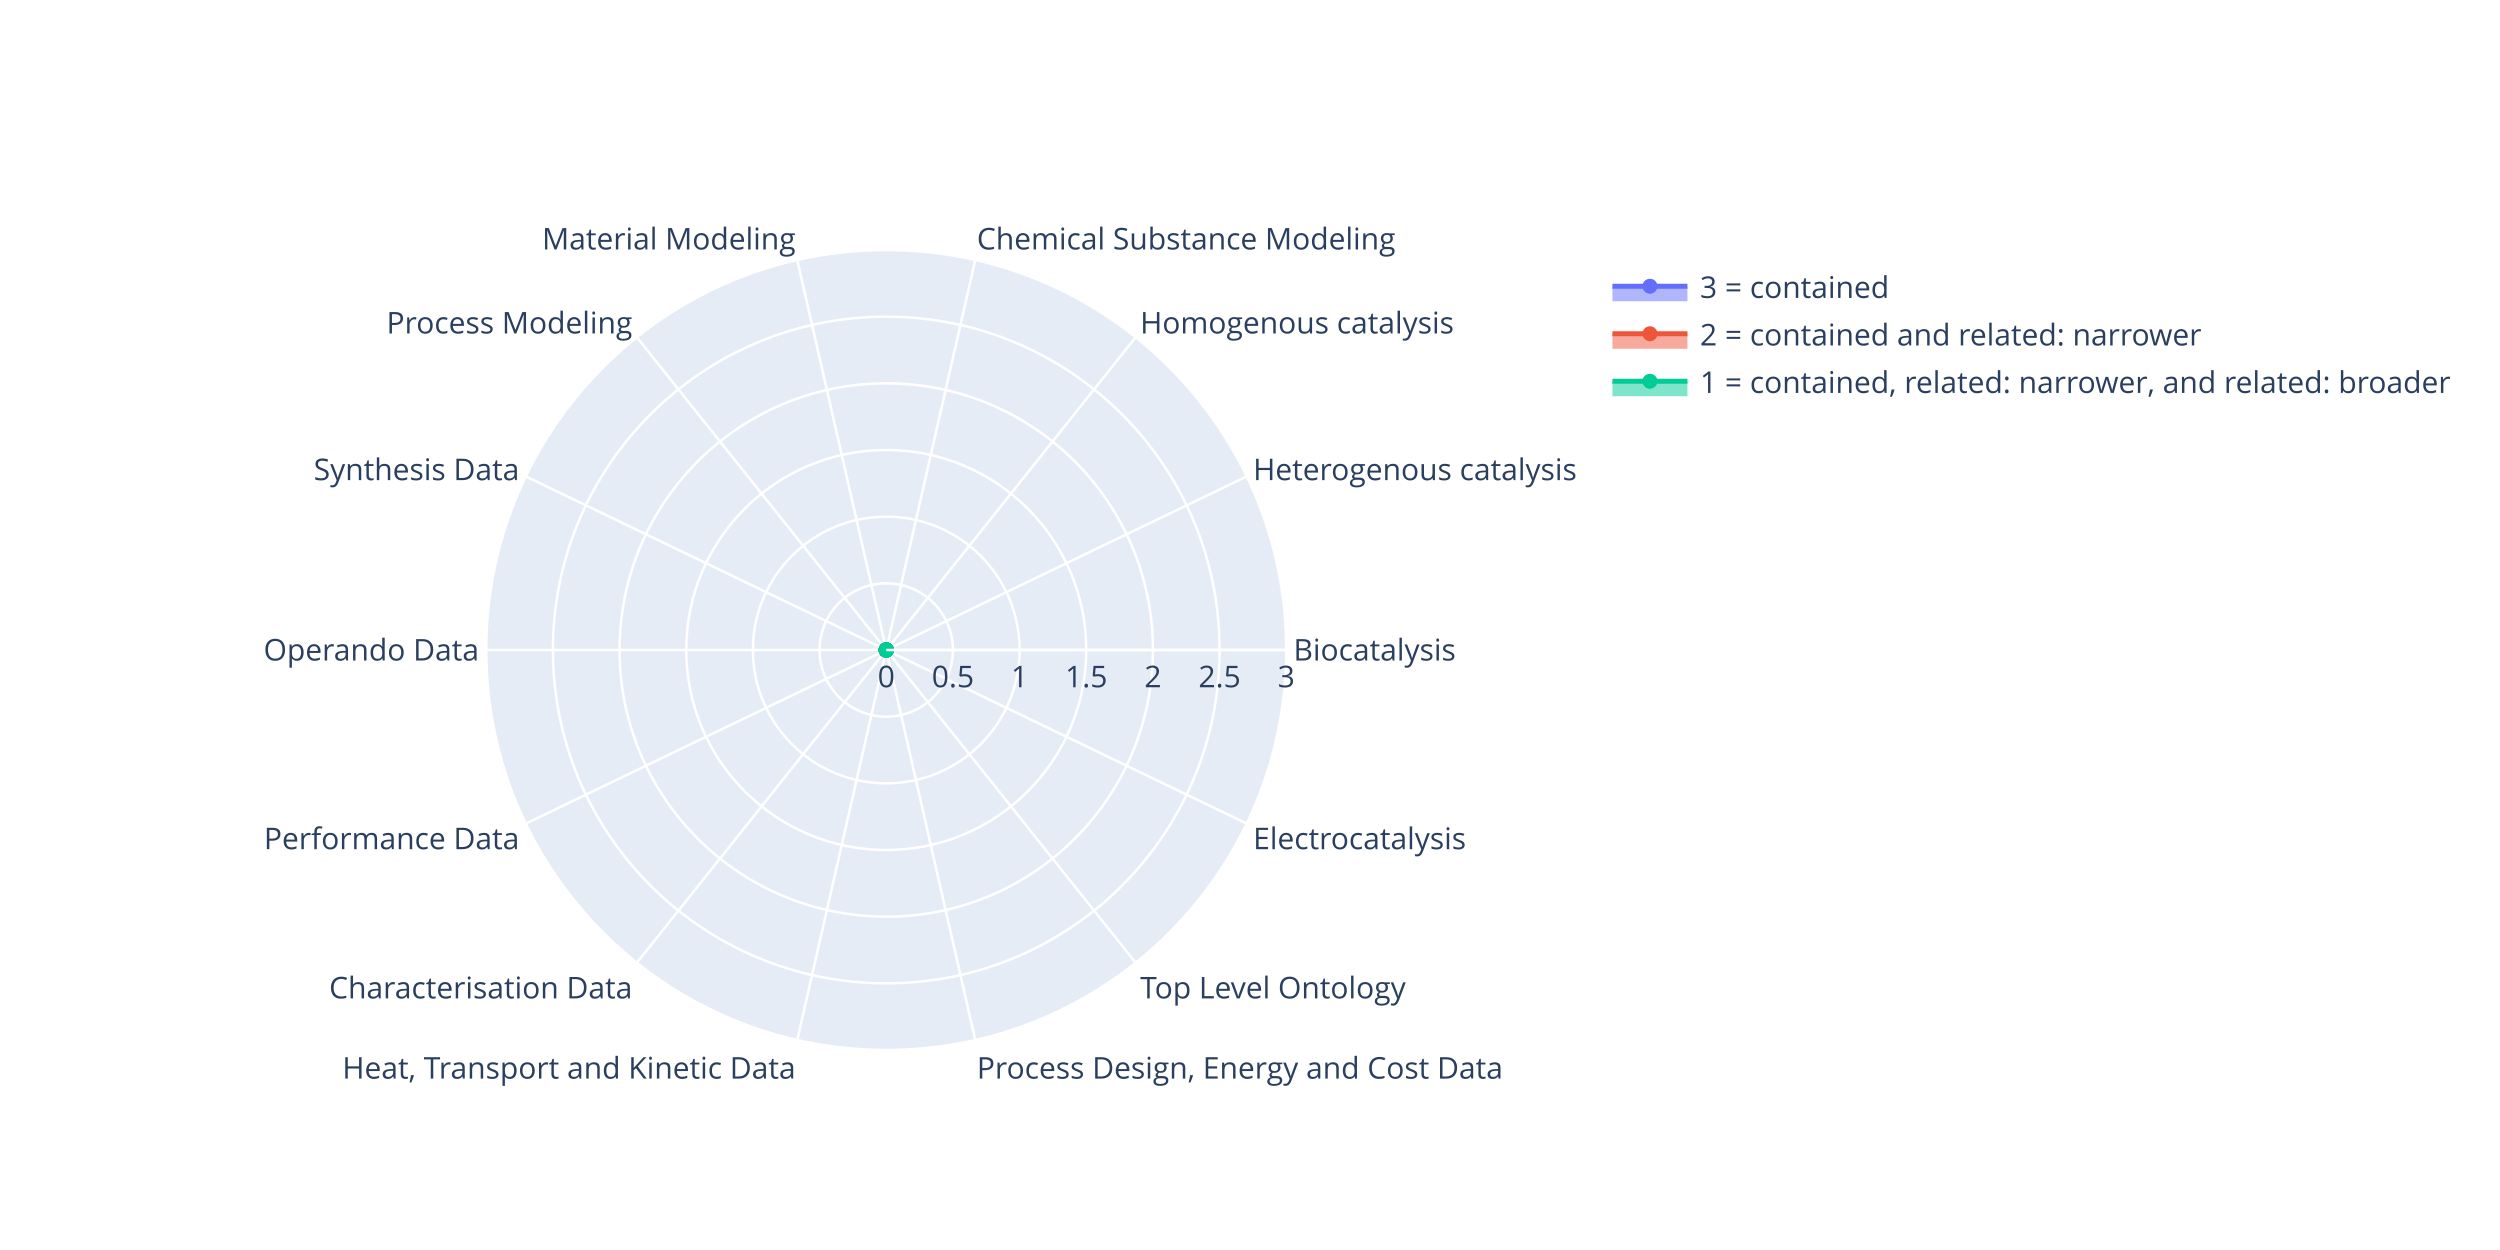
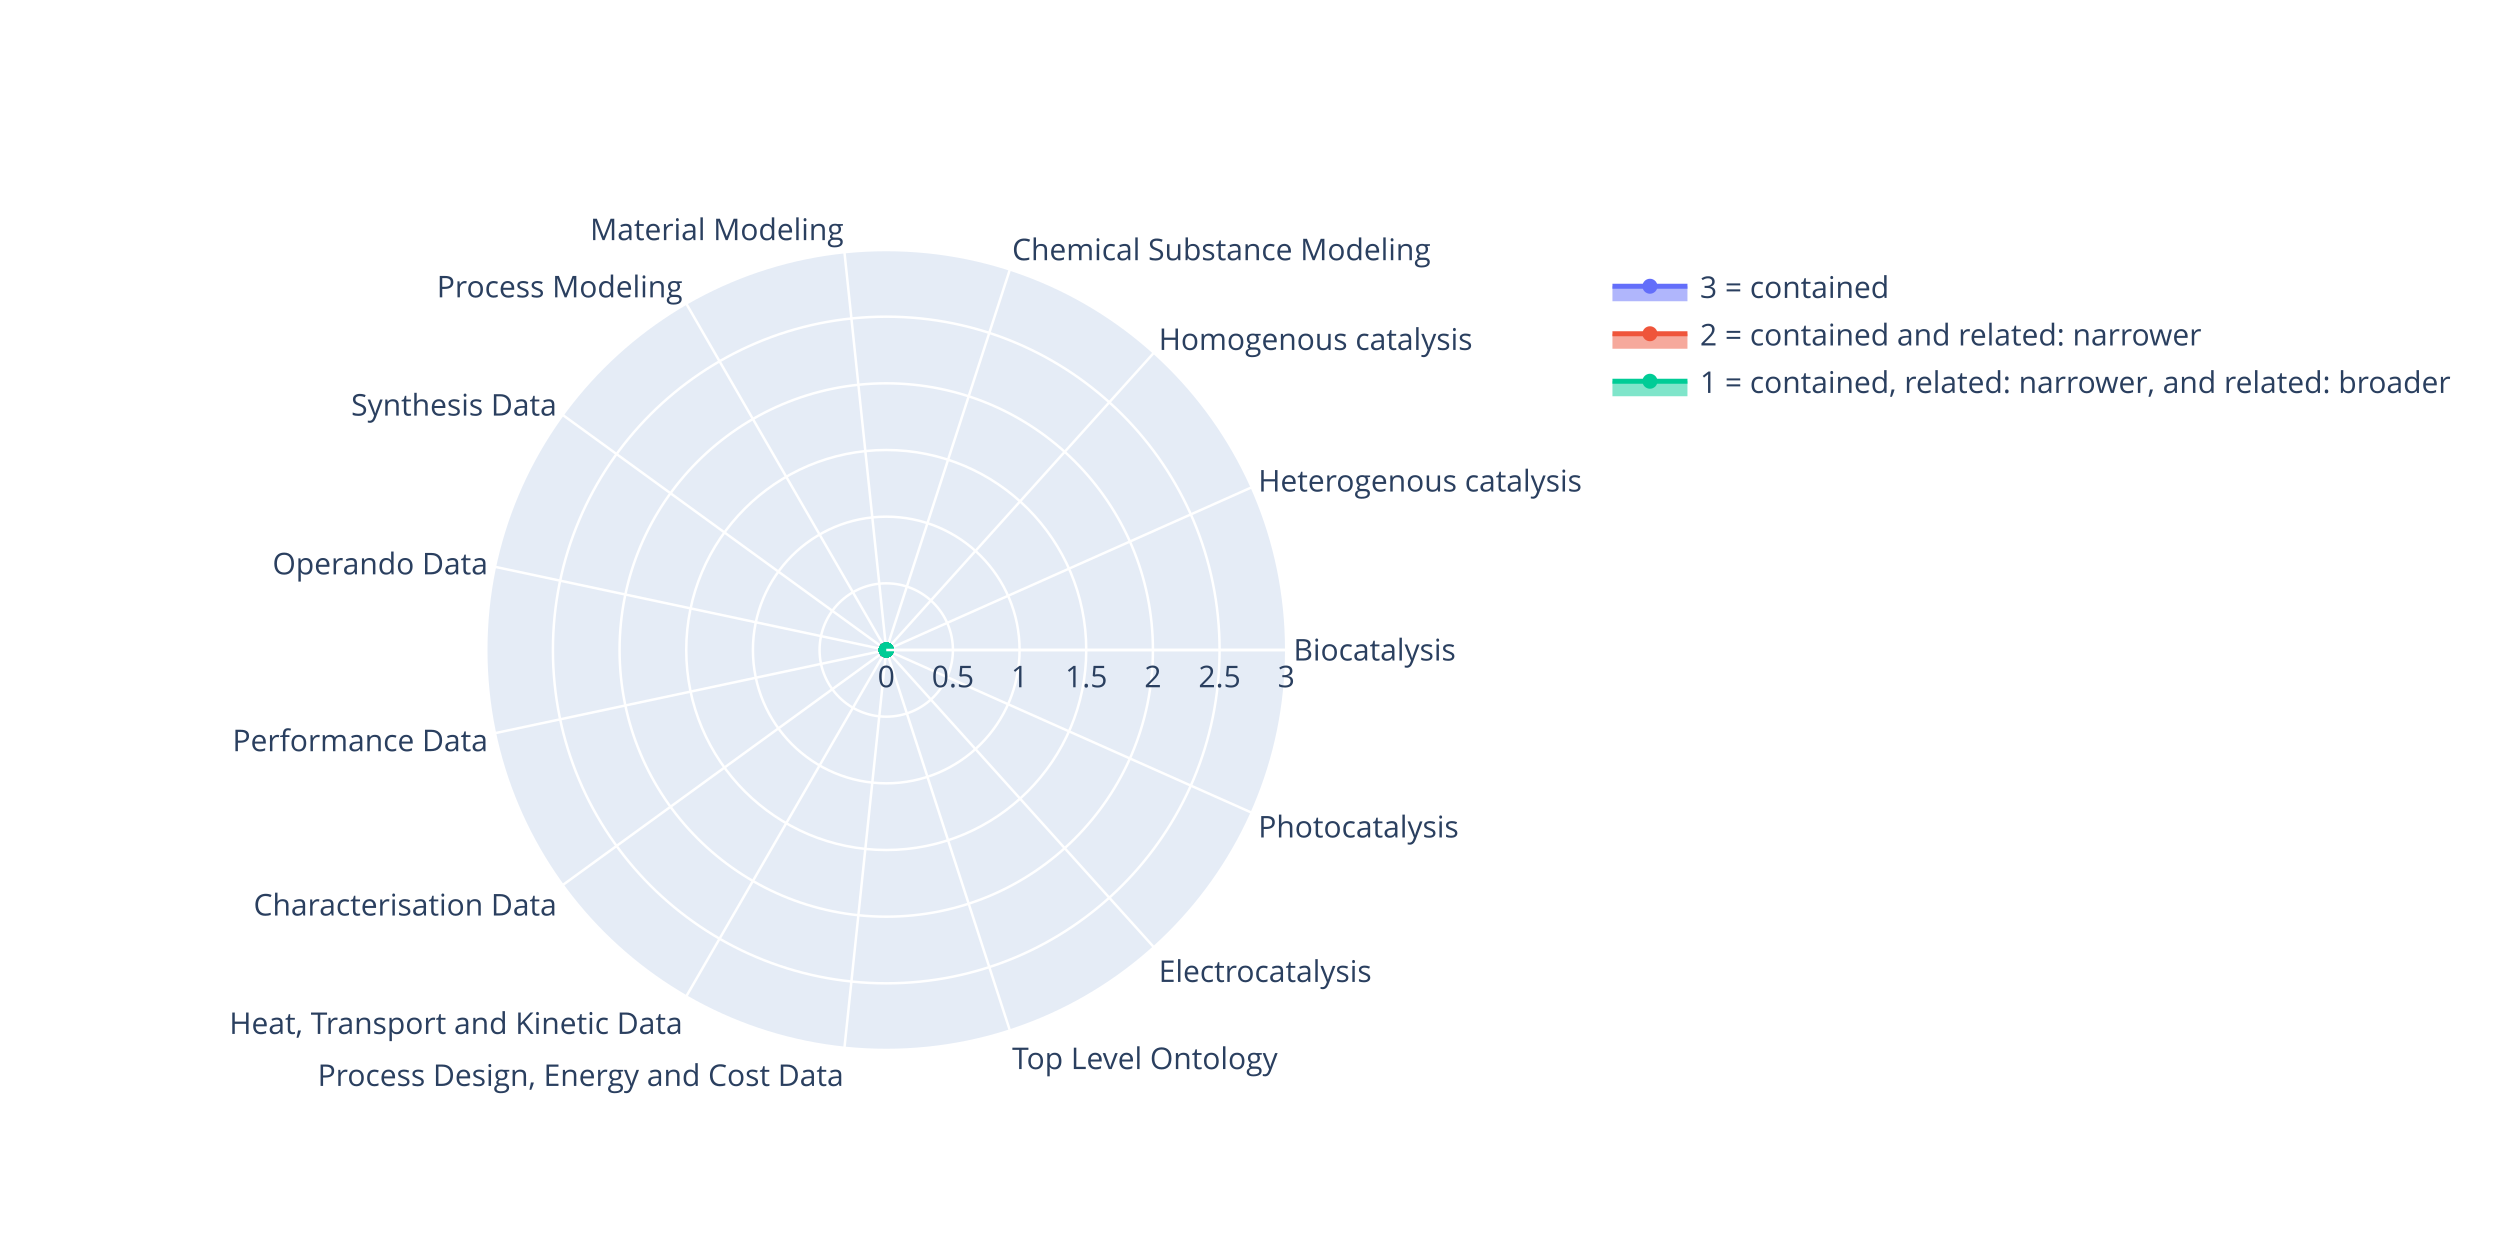
<svg xmlns="http://www.w3.org/2000/svg" class="main-svg" width="1000" height="500" style="" viewBox="0 0 1000 500">
  <rect x="0" y="0" width="1000" height="500" style="fill: rgb(255, 255, 255); fill-opacity: 1;" />
-   <defs id="defs-0749b6">
+   <defs id="defs-56ecaa">
    <g class="clips">
-       <clipPath id="clip0749b6polar-for-traces">
+       <clipPath id="clip56ecaapolar-for-traces">
        <path d="M160,0A160,160 0,1,0 -160,-1.9594348786357652e-14A160,160 0,1,0 160,3.9188697572715304e-14Z" transform="translate(160,160)" />
      </clipPath>
    </g>
    <g class="gradients" />
    <g class="patterns" />
  </defs>
  <g class="bglayer" />
  <g class="layer-below">
    <g class="imagelayer" />
    <g class="shapelayer" />
  </g>
  <g class="cartesianlayer" />
  <g class="polarlayer">
    <g class="polar">
      <g class="polarsublayer draglayer" />
      <g class="polarsublayer plotbg">
        <path d="M160,0A160,160 0,1,0 -160,-1.9594348786357652e-14A160,160 0,1,0 160,3.9188697572715304e-14Z" transform="translate(354.5,260)" style="fill: rgb(229, 236, 246); fill-opacity: 1;" />
      </g>
      <g class="polarsublayer backplot">
        <g class="maplayer" />
      </g>
      <g class="polarsublayer angular-grid" style="fill: none;">
        <path class="angularaxisgrid" d="M354.5,260L514.5,260" style="stroke: rgb(255, 255, 255); stroke-opacity: 1; stroke-width: 1px;" />
-         <path class="angularaxisgrid" d="M354.5,260L498.655,190.579" style="stroke: rgb(255, 255, 255); stroke-opacity: 1; stroke-width: 1px;" />
-         <path class="angularaxisgrid" d="M354.5,260L454.258,134.907" style="stroke: rgb(255, 255, 255); stroke-opacity: 1; stroke-width: 1px;" />
-         <path class="angularaxisgrid" d="M354.5,260L390.103,104.012" style="stroke: rgb(255, 255, 255); stroke-opacity: 1; stroke-width: 1px;" />
-         <path class="angularaxisgrid" d="M354.5,260L318.897,104.012" style="stroke: rgb(255, 255, 255); stroke-opacity: 1; stroke-width: 1px;" />
-         <path class="angularaxisgrid" d="M354.5,260L254.742,134.907" style="stroke: rgb(255, 255, 255); stroke-opacity: 1; stroke-width: 1px;" />
-         <path class="angularaxisgrid" d="M354.5,260L210.345,190.579" style="stroke: rgb(255, 255, 255); stroke-opacity: 1; stroke-width: 1px;" />
-         <path class="angularaxisgrid" d="M354.5,260L194.5,260" style="stroke: rgb(255, 255, 255); stroke-opacity: 1; stroke-width: 1px;" />
-         <path class="angularaxisgrid" d="M354.5,260L210.345,329.421" style="stroke: rgb(255, 255, 255); stroke-opacity: 1; stroke-width: 1px;" />
-         <path class="angularaxisgrid" d="M354.5,260L254.742,385.093" style="stroke: rgb(255, 255, 255); stroke-opacity: 1; stroke-width: 1px;" />
-         <path class="angularaxisgrid" d="M354.5,260L318.897,415.988" style="stroke: rgb(255, 255, 255); stroke-opacity: 1; stroke-width: 1px;" />
-         <path class="angularaxisgrid" d="M354.5,260L390.103,415.988" style="stroke: rgb(255, 255, 255); stroke-opacity: 1; stroke-width: 1px;" />
-         <path class="angularaxisgrid" d="M354.5,260L454.258,385.093" style="stroke: rgb(255, 255, 255); stroke-opacity: 1; stroke-width: 1px;" />
-         <path class="angularaxisgrid" d="M354.5,260L498.655,329.421" style="stroke: rgb(255, 255, 255); stroke-opacity: 1; stroke-width: 1px;" />
+         <path class="angularaxisgrid" d="M354.5,260L500.667,194.922" style="stroke: rgb(255, 255, 255); stroke-opacity: 1; stroke-width: 1px;" />
+         <path class="angularaxisgrid" d="M354.5,260L461.561,141.097" style="stroke: rgb(255, 255, 255); stroke-opacity: 1; stroke-width: 1px;" />
+         <path class="angularaxisgrid" d="M354.5,260L403.943,107.831" style="stroke: rgb(255, 255, 255); stroke-opacity: 1; stroke-width: 1px;" />
+         <path class="angularaxisgrid" d="M354.5,260L337.775,100.876" style="stroke: rgb(255, 255, 255); stroke-opacity: 1; stroke-width: 1px;" />
+         <path class="angularaxisgrid" d="M354.5,260L274.5,121.436" style="stroke: rgb(255, 255, 255); stroke-opacity: 1; stroke-width: 1px;" />
+         <path class="angularaxisgrid" d="M354.5,260L225.057,165.954" style="stroke: rgb(255, 255, 255); stroke-opacity: 1; stroke-width: 1px;" />
+         <path class="angularaxisgrid" d="M354.5,260L197.996,226.734" style="stroke: rgb(255, 255, 255); stroke-opacity: 1; stroke-width: 1px;" />
+         <path class="angularaxisgrid" d="M354.5,260L197.996,293.266" style="stroke: rgb(255, 255, 255); stroke-opacity: 1; stroke-width: 1px;" />
+         <path class="angularaxisgrid" d="M354.5,260L225.057,354.046" style="stroke: rgb(255, 255, 255); stroke-opacity: 1; stroke-width: 1px;" />
+         <path class="angularaxisgrid" d="M354.5,260L274.5,398.564" style="stroke: rgb(255, 255, 255); stroke-opacity: 1; stroke-width: 1px;" />
+         <path class="angularaxisgrid" d="M354.5,260L337.775,419.124" style="stroke: rgb(255, 255, 255); stroke-opacity: 1; stroke-width: 1px;" />
+         <path class="angularaxisgrid" d="M354.5,260L403.943,412.169" style="stroke: rgb(255, 255, 255); stroke-opacity: 1; stroke-width: 1px;" />
+         <path class="angularaxisgrid" d="M354.5,260L461.561,378.903" style="stroke: rgb(255, 255, 255); stroke-opacity: 1; stroke-width: 1px;" />
+         <path class="angularaxisgrid" d="M354.5,260L500.667,325.078" style="stroke: rgb(255, 255, 255); stroke-opacity: 1; stroke-width: 1px;" />
      </g>
      <g class="polarsublayer radial-grid" transform="translate(354.5,260)" style="fill: none;">
        <path class="xgrid" d="M26.67,0A26.67,26.67 0,1,0 -26.67,-3.2661330133259913e-15A26.67,26.67 0,1,0 26.67,6.532266026651983e-15Z" style="stroke: rgb(255, 255, 255); stroke-opacity: 1; stroke-width: 1px;" />
        <path class="xgrid" d="M53.33,0A53.33,53.33 0,1,0 -53.33,-6.531041379852834e-15A53.33,53.33 0,1,0 53.33,1.3062082759705669e-14Z" style="stroke: rgb(255, 255, 255); stroke-opacity: 1; stroke-width: 1px;" />
        <path class="xgrid" d="M80,0A80,80 0,1,0 -80,-9.797174393178826e-15A80,80 0,1,0 80,1.9594348786357652e-14Z" style="stroke: rgb(255, 255, 255); stroke-opacity: 1; stroke-width: 1px;" />
        <path class="xgrid" d="M106.67,0A106.67,106.67 0,1,0 -106.67,-1.3063307406504817e-14A106.67,106.67 0,1,0 106.67,2.6126614813009634e-14Z" style="stroke: rgb(255, 255, 255); stroke-opacity: 1; stroke-width: 1px;" />
        <path class="xgrid" d="M133.33,0A133.33,133.33 0,1,0 -133.33,-1.632821577303166e-14A133.33,133.33 0,1,0 133.33,3.265643154606332e-14Z" style="stroke: rgb(255, 255, 255); stroke-opacity: 1; stroke-width: 1px;" />
      </g>
      <g class="polarsublayer frontplot" transform="translate(194.5,100)">
        <g class="barlayer" />
        <g class="scatterlayer">
-           <g class="trace scatter trace5340ca" style="stroke-miterlimit: 2; opacity: 1;">
-             <g class="fills" clip-path="url(#clip0749b6polar-for-traces)">
+           <g class="trace scatter tracef54443" style="stroke-miterlimit: 2; opacity: 1;">
+             <g class="fills" clip-path="url(#clip56ecaapolar-for-traces)">
              <g>
-                 <path class="js-fill" d="M160,160L160,160L160,160L160,160L160,160L160,160L160,160L160,160L160,160L160,160L160,160L160,160L160,160L160,160L160,160Z" style="fill: rgb(99, 110, 250); fill-opacity: 0.5; stroke-width: 0;" />
+                 <path class="js-fill" d="M160,160L160,160L160,160L160,160L160,160L160,160L160,160L160,160L160,160L160,160L160,160L160,160L160,160L160,160L160,160L160,160Z" style="fill: rgb(99, 110, 250); fill-opacity: 0.5; stroke-width: 0;" />
              </g>
            </g>
            <g class="errorbars" />
            <g class="lines">
-               <path class="js-line" d="M160,160L160,160L160,160L160,160L160,160L160,160L160,160L160,160L160,160L160,160L160,160L160,160L160,160L160,160L160,160" clip-path="url(#clip0749b6polar-for-traces)" style="vector-effect: non-scaling-stroke; fill: none; stroke: rgb(99, 110, 250); stroke-opacity: 1; stroke-width: 2px; opacity: 1;" />
+               <path class="js-line" d="M160,160L160,160L160,160L160,160L160,160L160,160L160,160L160,160L160,160L160,160L160,160L160,160L160,160L160,160L160,160L160,160" clip-path="url(#clip56ecaapolar-for-traces)" style="vector-effect: non-scaling-stroke; fill: none; stroke: rgb(99, 110, 250); stroke-opacity: 1; stroke-width: 2px; opacity: 1;" />
            </g>
            <g class="points">
              <path class="point" transform="translate(160,160)" d="M3,0A3,3 0 1,1 0,-3A3,3 0 0,1 3,0Z" style="opacity: 1; stroke-width: 0px; fill: rgb(99, 110, 250); fill-opacity: 1;" />
              <path class="point" transform="translate(160,160)" d="M3,0A3,3 0 1,1 0,-3A3,3 0 0,1 3,0Z" style="opacity: 1; stroke-width: 0px; fill: rgb(99, 110, 250); fill-opacity: 1;" />
              <path class="point" transform="translate(160,160)" d="M3,0A3,3 0 1,1 0,-3A3,3 0 0,1 3,0Z" style="opacity: 1; stroke-width: 0px; fill: rgb(99, 110, 250); fill-opacity: 1;" />
              <path class="point" transform="translate(160,160)" d="M3,0A3,3 0 1,1 0,-3A3,3 0 0,1 3,0Z" style="opacity: 1; stroke-width: 0px; fill: rgb(99, 110, 250); fill-opacity: 1;" />
              <path class="point" transform="translate(160,160)" d="M3,0A3,3 0 1,1 0,-3A3,3 0 0,1 3,0Z" style="opacity: 1; stroke-width: 0px; fill: rgb(99, 110, 250); fill-opacity: 1;" />
              <path class="point" transform="translate(160,160)" d="M3,0A3,3 0 1,1 0,-3A3,3 0 0,1 3,0Z" style="opacity: 1; stroke-width: 0px; fill: rgb(99, 110, 250); fill-opacity: 1;" />
              <path class="point" transform="translate(160,160)" d="M3,0A3,3 0 1,1 0,-3A3,3 0 0,1 3,0Z" style="opacity: 1; stroke-width: 0px; fill: rgb(99, 110, 250); fill-opacity: 1;" />
              <path class="point" transform="translate(160,160)" d="M3,0A3,3 0 1,1 0,-3A3,3 0 0,1 3,0Z" style="opacity: 1; stroke-width: 0px; fill: rgb(99, 110, 250); fill-opacity: 1;" />
              <path class="point" transform="translate(160,160)" d="M3,0A3,3 0 1,1 0,-3A3,3 0 0,1 3,0Z" style="opacity: 1; stroke-width: 0px; fill: rgb(99, 110, 250); fill-opacity: 1;" />
              <path class="point" transform="translate(160,160)" d="M3,0A3,3 0 1,1 0,-3A3,3 0 0,1 3,0Z" style="opacity: 1; stroke-width: 0px; fill: rgb(99, 110, 250); fill-opacity: 1;" />
              <path class="point" transform="translate(160,160)" d="M3,0A3,3 0 1,1 0,-3A3,3 0 0,1 3,0Z" style="opacity: 1; stroke-width: 0px; fill: rgb(99, 110, 250); fill-opacity: 1;" />
              <path class="point" transform="translate(160,160)" d="M3,0A3,3 0 1,1 0,-3A3,3 0 0,1 3,0Z" style="opacity: 1; stroke-width: 0px; fill: rgb(99, 110, 250); fill-opacity: 1;" />
              <path class="point" transform="translate(160,160)" d="M3,0A3,3 0 1,1 0,-3A3,3 0 0,1 3,0Z" style="opacity: 1; stroke-width: 0px; fill: rgb(99, 110, 250); fill-opacity: 1;" />
              <path class="point" transform="translate(160,160)" d="M3,0A3,3 0 1,1 0,-3A3,3 0 0,1 3,0Z" style="opacity: 1; stroke-width: 0px; fill: rgb(99, 110, 250); fill-opacity: 1;" />
              <path class="point" transform="translate(160,160)" d="M3,0A3,3 0 1,1 0,-3A3,3 0 0,1 3,0Z" style="opacity: 1; stroke-width: 0px; fill: rgb(99, 110, 250); fill-opacity: 1;" />
+               <path class="point" transform="translate(160,160)" d="M3,0A3,3 0 1,1 0,-3A3,3 0 0,1 3,0Z" style="opacity: 1; stroke-width: 0px; fill: rgb(99, 110, 250); fill-opacity: 1;" />
            </g>
            <g class="text" />
          </g>
-           <g class="trace scatter trace7d13ce" style="stroke-miterlimit: 2; opacity: 1;">
-             <g class="fills" clip-path="url(#clip0749b6polar-for-traces)">
+           <g class="trace scatter tracec6bee5" style="stroke-miterlimit: 2; opacity: 1;">
+             <g class="fills" clip-path="url(#clip56ecaapolar-for-traces)">
              <g>
-                 <path class="js-fill" d="M160,160L160,160L160,160L160,160L160,160L160,160L160,160L160,160L160,160L160,160L160,160L160,160L160,160L160,160L160,160Z" style="fill: rgb(239, 85, 59); fill-opacity: 0.5; stroke-width: 0;" />
+                 <path class="js-fill" d="M160,160L160,160L160,160L160,160L160,160L160,160L160,160L160,160L160,160L160,160L160,160L160,160L160,160L160,160L160,160L160,160Z" style="fill: rgb(239, 85, 59); fill-opacity: 0.5; stroke-width: 0;" />
              </g>
            </g>
            <g class="errorbars" />
            <g class="lines">
-               <path class="js-line" d="M160,160L160,160L160,160L160,160L160,160L160,160L160,160L160,160L160,160L160,160L160,160L160,160L160,160L160,160L160,160" clip-path="url(#clip0749b6polar-for-traces)" style="vector-effect: non-scaling-stroke; fill: none; stroke: rgb(239, 85, 59); stroke-opacity: 1; stroke-width: 2px; opacity: 1;" />
+               <path class="js-line" d="M160,160L160,160L160,160L160,160L160,160L160,160L160,160L160,160L160,160L160,160L160,160L160,160L160,160L160,160L160,160L160,160" clip-path="url(#clip56ecaapolar-for-traces)" style="vector-effect: non-scaling-stroke; fill: none; stroke: rgb(239, 85, 59); stroke-opacity: 1; stroke-width: 2px; opacity: 1;" />
            </g>
            <g class="points">
              <path class="point" transform="translate(160,160)" d="M3,0A3,3 0 1,1 0,-3A3,3 0 0,1 3,0Z" style="opacity: 1; stroke-width: 0px; fill: rgb(239, 85, 59); fill-opacity: 1;" />
              <path class="point" transform="translate(160,160)" d="M3,0A3,3 0 1,1 0,-3A3,3 0 0,1 3,0Z" style="opacity: 1; stroke-width: 0px; fill: rgb(239, 85, 59); fill-opacity: 1;" />
              <path class="point" transform="translate(160,160)" d="M3,0A3,3 0 1,1 0,-3A3,3 0 0,1 3,0Z" style="opacity: 1; stroke-width: 0px; fill: rgb(239, 85, 59); fill-opacity: 1;" />
              <path class="point" transform="translate(160,160)" d="M3,0A3,3 0 1,1 0,-3A3,3 0 0,1 3,0Z" style="opacity: 1; stroke-width: 0px; fill: rgb(239, 85, 59); fill-opacity: 1;" />
              <path class="point" transform="translate(160,160)" d="M3,0A3,3 0 1,1 0,-3A3,3 0 0,1 3,0Z" style="opacity: 1; stroke-width: 0px; fill: rgb(239, 85, 59); fill-opacity: 1;" />
              <path class="point" transform="translate(160,160)" d="M3,0A3,3 0 1,1 0,-3A3,3 0 0,1 3,0Z" style="opacity: 1; stroke-width: 0px; fill: rgb(239, 85, 59); fill-opacity: 1;" />
              <path class="point" transform="translate(160,160)" d="M3,0A3,3 0 1,1 0,-3A3,3 0 0,1 3,0Z" style="opacity: 1; stroke-width: 0px; fill: rgb(239, 85, 59); fill-opacity: 1;" />
              <path class="point" transform="translate(160,160)" d="M3,0A3,3 0 1,1 0,-3A3,3 0 0,1 3,0Z" style="opacity: 1; stroke-width: 0px; fill: rgb(239, 85, 59); fill-opacity: 1;" />
              <path class="point" transform="translate(160,160)" d="M3,0A3,3 0 1,1 0,-3A3,3 0 0,1 3,0Z" style="opacity: 1; stroke-width: 0px; fill: rgb(239, 85, 59); fill-opacity: 1;" />
              <path class="point" transform="translate(160,160)" d="M3,0A3,3 0 1,1 0,-3A3,3 0 0,1 3,0Z" style="opacity: 1; stroke-width: 0px; fill: rgb(239, 85, 59); fill-opacity: 1;" />
              <path class="point" transform="translate(160,160)" d="M3,0A3,3 0 1,1 0,-3A3,3 0 0,1 3,0Z" style="opacity: 1; stroke-width: 0px; fill: rgb(239, 85, 59); fill-opacity: 1;" />
              <path class="point" transform="translate(160,160)" d="M3,0A3,3 0 1,1 0,-3A3,3 0 0,1 3,0Z" style="opacity: 1; stroke-width: 0px; fill: rgb(239, 85, 59); fill-opacity: 1;" />
              <path class="point" transform="translate(160,160)" d="M3,0A3,3 0 1,1 0,-3A3,3 0 0,1 3,0Z" style="opacity: 1; stroke-width: 0px; fill: rgb(239, 85, 59); fill-opacity: 1;" />
              <path class="point" transform="translate(160,160)" d="M3,0A3,3 0 1,1 0,-3A3,3 0 0,1 3,0Z" style="opacity: 1; stroke-width: 0px; fill: rgb(239, 85, 59); fill-opacity: 1;" />
              <path class="point" transform="translate(160,160)" d="M3,0A3,3 0 1,1 0,-3A3,3 0 0,1 3,0Z" style="opacity: 1; stroke-width: 0px; fill: rgb(239, 85, 59); fill-opacity: 1;" />
+               <path class="point" transform="translate(160,160)" d="M3,0A3,3 0 1,1 0,-3A3,3 0 0,1 3,0Z" style="opacity: 1; stroke-width: 0px; fill: rgb(239, 85, 59); fill-opacity: 1;" />
            </g>
            <g class="text" />
          </g>
-           <g class="trace scatter tracecba980" style="stroke-miterlimit: 2; opacity: 1;">
-             <g class="fills" clip-path="url(#clip0749b6polar-for-traces)">
+           <g class="trace scatter traceb46557" style="stroke-miterlimit: 2; opacity: 1;">
+             <g class="fills" clip-path="url(#clip56ecaapolar-for-traces)">
              <g>
-                 <path class="js-fill" d="M160,160L160,160L160,160L160,160L160,160L160,160L160,160L160,160L160,160L160,160L160,160L160,160L160,160L160,160L160,160Z" style="fill: rgb(0, 204, 150); fill-opacity: 0.5; stroke-width: 0;" />
+                 <path class="js-fill" d="M160,160L160,160L160,160L160,160L160,160L160,160L160,160L160,160L160,160L160,160L160,160L160,160L160,160L160,160L160,160L160,160Z" style="fill: rgb(0, 204, 150); fill-opacity: 0.5; stroke-width: 0;" />
              </g>
            </g>
            <g class="errorbars" />
            <g class="lines">
-               <path class="js-line" d="M160,160L160,160L160,160L160,160L160,160L160,160L160,160L160,160L160,160L160,160L160,160L160,160L160,160L160,160L160,160" clip-path="url(#clip0749b6polar-for-traces)" style="vector-effect: non-scaling-stroke; fill: none; stroke: rgb(0, 204, 150); stroke-opacity: 1; stroke-width: 2px; opacity: 1;" />
+               <path class="js-line" d="M160,160L160,160L160,160L160,160L160,160L160,160L160,160L160,160L160,160L160,160L160,160L160,160L160,160L160,160L160,160L160,160" clip-path="url(#clip56ecaapolar-for-traces)" style="vector-effect: non-scaling-stroke; fill: none; stroke: rgb(0, 204, 150); stroke-opacity: 1; stroke-width: 2px; opacity: 1;" />
            </g>
            <g class="points">
+               <path class="point" transform="translate(160,160)" d="M3,0A3,3 0 1,1 0,-3A3,3 0 0,1 3,0Z" style="opacity: 1; stroke-width: 0px; fill: rgb(0, 204, 150); fill-opacity: 1;" />
              <path class="point" transform="translate(160,160)" d="M3,0A3,3 0 1,1 0,-3A3,3 0 0,1 3,0Z" style="opacity: 1; stroke-width: 0px; fill: rgb(0, 204, 150); fill-opacity: 1;" />
              <path class="point" transform="translate(160,160)" d="M3,0A3,3 0 1,1 0,-3A3,3 0 0,1 3,0Z" style="opacity: 1; stroke-width: 0px; fill: rgb(0, 204, 150); fill-opacity: 1;" />
              <path class="point" transform="translate(160,160)" d="M3,0A3,3 0 1,1 0,-3A3,3 0 0,1 3,0Z" style="opacity: 1; stroke-width: 0px; fill: rgb(0, 204, 150); fill-opacity: 1;" />
              <path class="point" transform="translate(160,160)" d="M3,0A3,3 0 1,1 0,-3A3,3 0 0,1 3,0Z" style="opacity: 1; stroke-width: 0px; fill: rgb(0, 204, 150); fill-opacity: 1;" />
              <path class="point" transform="translate(160,160)" d="M3,0A3,3 0 1,1 0,-3A3,3 0 0,1 3,0Z" style="opacity: 1; stroke-width: 0px; fill: rgb(0, 204, 150); fill-opacity: 1;" />
              <path class="point" transform="translate(160,160)" d="M3,0A3,3 0 1,1 0,-3A3,3 0 0,1 3,0Z" style="opacity: 1; stroke-width: 0px; fill: rgb(0, 204, 150); fill-opacity: 1;" />
              <path class="point" transform="translate(160,160)" d="M3,0A3,3 0 1,1 0,-3A3,3 0 0,1 3,0Z" style="opacity: 1; stroke-width: 0px; fill: rgb(0, 204, 150); fill-opacity: 1;" />
              <path class="point" transform="translate(160,160)" d="M3,0A3,3 0 1,1 0,-3A3,3 0 0,1 3,0Z" style="opacity: 1; stroke-width: 0px; fill: rgb(0, 204, 150); fill-opacity: 1;" />
              <path class="point" transform="translate(160,160)" d="M3,0A3,3 0 1,1 0,-3A3,3 0 0,1 3,0Z" style="opacity: 1; stroke-width: 0px; fill: rgb(0, 204, 150); fill-opacity: 1;" />
              <path class="point" transform="translate(160,160)" d="M3,0A3,3 0 1,1 0,-3A3,3 0 0,1 3,0Z" style="opacity: 1; stroke-width: 0px; fill: rgb(0, 204, 150); fill-opacity: 1;" />
              <path class="point" transform="translate(160,160)" d="M3,0A3,3 0 1,1 0,-3A3,3 0 0,1 3,0Z" style="opacity: 1; stroke-width: 0px; fill: rgb(0, 204, 150); fill-opacity: 1;" />
              <path class="point" transform="translate(160,160)" d="M3,0A3,3 0 1,1 0,-3A3,3 0 0,1 3,0Z" style="opacity: 1; stroke-width: 0px; fill: rgb(0, 204, 150); fill-opacity: 1;" />
              <path class="point" transform="translate(160,160)" d="M3,0A3,3 0 1,1 0,-3A3,3 0 0,1 3,0Z" style="opacity: 1; stroke-width: 0px; fill: rgb(0, 204, 150); fill-opacity: 1;" />
              <path class="point" transform="translate(160,160)" d="M3,0A3,3 0 1,1 0,-3A3,3 0 0,1 3,0Z" style="opacity: 1; stroke-width: 0px; fill: rgb(0, 204, 150); fill-opacity: 1;" />
              <path class="point" transform="translate(160,160)" d="M3,0A3,3 0 1,1 0,-3A3,3 0 0,1 3,0Z" style="opacity: 1; stroke-width: 0px; fill: rgb(0, 204, 150); fill-opacity: 1;" />
            </g>
            <g class="text" />
          </g>
        </g>
      </g>
      <g class="polarsublayer angular-line">
        <path d="M160,0A160,160 0,1,0 -160,-1.9594348786357652e-14A160,160 0,1,0 160,3.9188697572715304e-14Z" transform="translate(354.5,260)" stroke-width="1" style="fill: none; stroke: rgb(255, 255, 255); stroke-opacity: 1;" />
      </g>
      <g class="polarsublayer radial-line">
        <line x1="0" y1="0" x2="160" y2="0" transform="translate(354.5,260)" stroke-width="1" style="fill: none; stroke: rgb(255, 255, 255); stroke-opacity: 1;" />
      </g>
      <g class="polarsublayer angular-axis">
        <g class="angularaxistick">
          <text text-anchor="start" x="2.9" y="4.2" transform="translate(514.5,260)" style="font-family: 'Open Sans', verdana, arial, sans-serif; font-size: 12px; fill: rgb(42, 63, 95); fill-opacity: 1; white-space: pre; opacity: 1;">Biocatalysis</text>
        </g>
        <g class="angularaxistick">
-           <text text-anchor="start" x="2.613" y="1.484" transform="translate(498.655,190.5786)" style="font-family: 'Open Sans', verdana, arial, sans-serif; font-size: 12px; fill: rgb(42, 63, 95); fill-opacity: 1; white-space: pre; opacity: 1;">Heterogenous catalysis</text>
-         </g>
-         <g class="angularaxistick">
-           <text text-anchor="start" x="1.808" y="-1.525" transform="translate(454.2584,134.907)" style="font-family: 'Open Sans', verdana, arial, sans-serif; font-size: 12px; fill: rgb(42, 63, 95); fill-opacity: 1; white-space: pre; opacity: 1;">Homogenous catalysis</text>
-         </g>
-         <g class="angularaxistick">
-           <text text-anchor="start" x="0.645" y="-4.233" transform="translate(390.1033,104.0115)" style="font-family: 'Open Sans', verdana, arial, sans-serif; font-size: 12px; fill: rgb(42, 63, 95); fill-opacity: 1; white-space: pre; opacity: 1;">Chemical Substance Modeling</text>
-         </g>
-         <g class="angularaxistick">
-           <text text-anchor="end" x="-0.645" y="-4.233" transform="translate(318.8967,104.0115)" style="font-family: 'Open Sans', verdana, arial, sans-serif; font-size: 12px; fill: rgb(42, 63, 95); fill-opacity: 1; white-space: pre; opacity: 1;">Material Modeling</text>
-         </g>
-         <g class="angularaxistick">
-           <text text-anchor="end" x="-1.808" y="-1.525" transform="translate(254.7416,134.907)" style="font-family: 'Open Sans', verdana, arial, sans-serif; font-size: 12px; fill: rgb(42, 63, 95); fill-opacity: 1; white-space: pre; opacity: 1;">Process Modeling</text>
-         </g>
-         <g class="angularaxistick">
-           <text text-anchor="end" x="-2.613" y="1.484" transform="translate(210.345,190.5786)" style="font-family: 'Open Sans', verdana, arial, sans-serif; font-size: 12px; fill: rgb(42, 63, 95); fill-opacity: 1; white-space: pre; opacity: 1;">Synthesis Data</text>
-         </g>
-         <g class="angularaxistick">
-           <text text-anchor="end" x="-2.9" y="4.2" transform="translate(194.5,260)" style="font-family: 'Open Sans', verdana, arial, sans-serif; font-size: 12px; fill: rgb(42, 63, 95); fill-opacity: 1; white-space: pre; opacity: 1;">Operando Data</text>
-         </g>
-         <g class="angularaxistick">
-           <text text-anchor="end" x="-2.613" y="10.249" transform="translate(210.345,329.4214)" style="font-family: 'Open Sans', verdana, arial, sans-serif; font-size: 12px; fill: rgb(42, 63, 95); fill-opacity: 1; white-space: pre; opacity: 1;">Performance Data</text>
-         </g>
-         <g class="angularaxistick">
-           <text text-anchor="end" x="-1.808" y="14.268" transform="translate(254.7416,385.093)" style="font-family: 'Open Sans', verdana, arial, sans-serif; font-size: 12px; fill: rgb(42, 63, 95); fill-opacity: 1; white-space: pre; opacity: 1;">Characterisation Data</text>
-         </g>
-         <g class="angularaxistick">
-           <text text-anchor="end" x="-0.645" y="15.461" transform="translate(318.8967,415.9885)" style="font-family: 'Open Sans', verdana, arial, sans-serif; font-size: 12px; fill: rgb(42, 63, 95); fill-opacity: 1; white-space: pre; opacity: 1;">Heat, Transport and Kinetic Data</text>
-         </g>
-         <g class="angularaxistick">
-           <text text-anchor="start" x="0.645" y="15.461" transform="translate(390.1033,415.9885)" style="font-family: 'Open Sans', verdana, arial, sans-serif; font-size: 12px; fill: rgb(42, 63, 95); fill-opacity: 1; white-space: pre; opacity: 1;">Process Design, Energy and Cost Data</text>
-         </g>
-         <g class="angularaxistick">
-           <text text-anchor="start" x="1.808" y="14.268" transform="translate(454.2584,385.093)" style="font-family: 'Open Sans', verdana, arial, sans-serif; font-size: 12px; fill: rgb(42, 63, 95); fill-opacity: 1; white-space: pre; opacity: 1;">Top Level Ontology</text>
-         </g>
-         <g class="angularaxistick">
-           <text text-anchor="start" x="2.613" y="10.249" transform="translate(498.655,329.4214)" style="font-family: 'Open Sans', verdana, arial, sans-serif; font-size: 12px; fill: rgb(42, 63, 95); fill-opacity: 1; white-space: pre; opacity: 1;">Electrocatalysis</text>
+           <text text-anchor="start" x="2.649" y="1.681" transform="translate(500.6673,194.9221)" style="font-family: 'Open Sans', verdana, arial, sans-serif; font-size: 12px; fill: rgb(42, 63, 95); fill-opacity: 1; white-space: pre; opacity: 1;">Heterogenous catalysis</text>
+         </g>
+         <g class="angularaxistick">
+           <text text-anchor="start" x="1.94" y="-1.128" transform="translate(461.5609,141.0968)" style="font-family: 'Open Sans', verdana, arial, sans-serif; font-size: 12px; fill: rgb(42, 63, 95); fill-opacity: 1; white-space: pre; opacity: 1;">Homogenous catalysis</text>
+         </g>
+         <g class="angularaxistick">
+           <text text-anchor="start" x="0.896" y="-3.743" transform="translate(403.9427,107.831)" style="font-family: 'Open Sans', verdana, arial, sans-serif; font-size: 12px; fill: rgb(42, 63, 95); fill-opacity: 1; white-space: pre; opacity: 1;">Chemical Substance Modeling</text>
+         </g>
+         <g class="angularaxistick">
+           <text text-anchor="end" x="-0.303" y="-4.832" transform="translate(337.7754,100.8765)" style="font-family: 'Open Sans', verdana, arial, sans-serif; font-size: 12px; fill: rgb(42, 63, 95); fill-opacity: 1; white-space: pre; opacity: 1;">Material Modeling</text>
+         </g>
+         <g class="angularaxistick">
+           <text text-anchor="end" x="-1.45" y="-2.49" transform="translate(274.5,121.4359)" style="font-family: 'Open Sans', verdana, arial, sans-serif; font-size: 12px; fill: rgb(42, 63, 95); fill-opacity: 1; white-space: pre; opacity: 1;">Process Modeling</text>
+         </g>
+         <g class="angularaxistick">
+           <text text-anchor="end" x="-2.346" y="0.283" transform="translate(225.0573,165.9544)" style="font-family: 'Open Sans', verdana, arial, sans-serif; font-size: 12px; fill: rgb(42, 63, 95); fill-opacity: 1; white-space: pre; opacity: 1;">Synthesis Data</text>
+         </g>
+         <g class="angularaxistick">
+           <text text-anchor="end" x="-2.837" y="3.006" transform="translate(197.9964,226.7341)" style="font-family: 'Open Sans', verdana, arial, sans-serif; font-size: 12px; fill: rgb(42, 63, 95); fill-opacity: 1; white-space: pre; opacity: 1;">Operando Data</text>
+         </g>
+         <g class="angularaxistick">
+           <text text-anchor="end" x="-2.837" y="7.206" transform="translate(197.9964,293.2659)" style="font-family: 'Open Sans', verdana, arial, sans-serif; font-size: 12px; fill: rgb(42, 63, 95); fill-opacity: 1; white-space: pre; opacity: 1;">Performance Data</text>
+         </g>
+         <g class="angularaxistick">
+           <text text-anchor="end" x="-2.346" y="12.156" transform="translate(225.0573,354.0456)" style="font-family: 'Open Sans', verdana, arial, sans-serif; font-size: 12px; fill: rgb(42, 63, 95); fill-opacity: 1; white-space: pre; opacity: 1;">Characterisation Data</text>
+         </g>
+         <g class="angularaxistick">
+           <text text-anchor="end" x="-1.45" y="15.004" transform="translate(274.5,398.5641)" style="font-family: 'Open Sans', verdana, arial, sans-serif; font-size: 12px; fill: rgb(42, 63, 95); fill-opacity: 1; white-space: pre; opacity: 1;">Heat, Transport and Kinetic Data</text>
+         </g>
+         <g class="angularaxistick">
+           <text text-anchor="end" x="-0.303" y="15.257" transform="translate(337.7754,419.1235)" style="font-family: 'Open Sans', verdana, arial, sans-serif; font-size: 12px; fill: rgb(42, 63, 95); fill-opacity: 1; white-space: pre; opacity: 1;">Process Design, Energy and Cost Data</text>
+         </g>
+         <g class="angularaxistick">
+           <text text-anchor="start" x="0.896" y="15.469" transform="translate(403.9427,412.169)" style="font-family: 'Open Sans', verdana, arial, sans-serif; font-size: 12px; fill: rgb(42, 63, 95); fill-opacity: 1; white-space: pre; opacity: 1;">Top Level Ontology</text>
+         </g>
+         <g class="angularaxistick">
+           <text text-anchor="start" x="1.94" y="13.883" transform="translate(461.5609,378.9032)" style="font-family: 'Open Sans', verdana, arial, sans-serif; font-size: 12px; fill: rgb(42, 63, 95); fill-opacity: 1; white-space: pre; opacity: 1;">Electrocatalysis</text>
+         </g>
+         <g class="angularaxistick">
+           <text text-anchor="start" x="2.649" y="9.897" transform="translate(500.6673,325.0779)" style="font-family: 'Open Sans', verdana, arial, sans-serif; font-size: 12px; fill: rgb(42, 63, 95); fill-opacity: 1; white-space: pre; opacity: 1;">Photocatalysis</text>
        </g>
      </g>
      <g class="polarsublayer radial-axis" transform="translate(354.5,260)">
        <g class="xtick">
          <text text-anchor="middle" x="0" y="14.9" transform="" style="font-family: 'Open Sans', verdana, arial, sans-serif; font-size: 12px; fill: rgb(42, 63, 95); fill-opacity: 1; white-space: pre; opacity: 1;">0</text>
        </g>
        <g class="xtick">
          <text text-anchor="middle" x="0" y="14.9" transform="translate(26.67,0)" style="font-family: 'Open Sans', verdana, arial, sans-serif; font-size: 12px; fill: rgb(42, 63, 95); fill-opacity: 1; white-space: pre; opacity: 1;">0.5</text>
        </g>
        <g class="xtick">
          <text text-anchor="middle" x="0" y="14.9" transform="translate(53.33,0)" style="font-family: 'Open Sans', verdana, arial, sans-serif; font-size: 12px; fill: rgb(42, 63, 95); fill-opacity: 1; white-space: pre; opacity: 1;">1</text>
        </g>
        <g class="xtick">
          <text text-anchor="middle" x="0" y="14.9" transform="translate(80,0)" style="font-family: 'Open Sans', verdana, arial, sans-serif; font-size: 12px; fill: rgb(42, 63, 95); fill-opacity: 1; white-space: pre; opacity: 1;">1.5</text>
        </g>
        <g class="xtick">
          <text text-anchor="middle" x="0" y="14.9" transform="translate(106.67,0)" style="font-family: 'Open Sans', verdana, arial, sans-serif; font-size: 12px; fill: rgb(42, 63, 95); fill-opacity: 1; white-space: pre; opacity: 1;">2</text>
        </g>
        <g class="xtick">
          <text text-anchor="middle" x="0" y="14.9" transform="translate(133.33,0)" style="font-family: 'Open Sans', verdana, arial, sans-serif; font-size: 12px; fill: rgb(42, 63, 95); fill-opacity: 1; white-space: pre; opacity: 1;">2.5</text>
        </g>
        <g class="xtick">
          <text text-anchor="middle" x="0" y="14.9" transform="translate(160,0)" style="font-family: 'Open Sans', verdana, arial, sans-serif; font-size: 12px; fill: rgb(42, 63, 95); fill-opacity: 1; white-space: pre; opacity: 1;">3</text>
        </g>
      </g>
    </g>
  </g>
  <g class="smithlayer" />
  <g class="ternarylayer" />
  <g class="geolayer" />
  <g class="funnelarealayer" />
  <g class="pielayer" />
  <g class="iciclelayer" />
  <g class="treemaplayer" />
  <g class="sunburstlayer" />
  <g class="glimages" />
-   <defs id="topdefs-0749b6">
+   <defs id="topdefs-56ecaa">
    <g class="clips" />
-     <clipPath id="legend0749b6">
+     <clipPath id="legend56ecaa">
      <rect width="348" height="67" x="0" y="0" />
    </clipPath>
  </defs>
  <g class="layer-above">
    <g class="imagelayer" />
    <g class="shapelayer" />
  </g>
  <g class="infolayer">
    <g class="legend" pointer-events="all" transform="translate(639.98,100)">
      <rect class="bg" shape-rendering="crispEdges" width="348" height="67" x="0" y="0" style="stroke: rgb(68, 68, 68); stroke-opacity: 1; fill: rgb(255, 255, 255); fill-opacity: 1; stroke-width: 0px;" />
-       <g class="scrollbox" transform="" clip-path="url(#legend0749b6)">
+       <g class="scrollbox" transform="" clip-path="url(#legend56ecaa)">
        <g class="groups">
          <g class="traces" transform="translate(0,14.5)" style="opacity: 1;">
            <text class="legendtext" text-anchor="start" x="40" y="4.68" style="font-family: 'Open Sans', verdana, arial, sans-serif; font-size: 12px; fill: rgb(42, 63, 95); fill-opacity: 1; white-space: pre;">3 = contained</text>
            <g class="layers" style="opacity: 1;">
              <g class="legendfill">
                <path class="js-fill" d="M5,0h30v6h-30z" style="stroke-width: 0; fill: rgb(99, 110, 250); fill-opacity: 0.5;" />
              </g>
              <g class="legendlines">
                <path class="js-line" d="M5,0h30" style="fill: none; stroke: rgb(99, 110, 250); stroke-opacity: 1; stroke-width: 2px;" />
              </g>
              <g class="legendsymbols">
                <g class="legendpoints">
                  <path class="scatterpts" transform="translate(20,0)" d="M3,0A3,3 0 1,1 0,-3A3,3 0 0,1 3,0Z" style="opacity: 1; stroke-width: 0px; fill: rgb(99, 110, 250); fill-opacity: 1;" />
                </g>
              </g>
            </g>
            <rect class="legendtoggle" x="0" y="-9.5" width="342.562" height="19" style="fill: rgb(0, 0, 0); fill-opacity: 0;" />
          </g>
          <g class="traces" transform="translate(0,33.5)" style="opacity: 1;">
            <text class="legendtext" text-anchor="start" x="40" y="4.68" style="font-family: 'Open Sans', verdana, arial, sans-serif; font-size: 12px; fill: rgb(42, 63, 95); fill-opacity: 1; white-space: pre;">2 = contained and related: narrower</text>
            <g class="layers" style="opacity: 1;">
              <g class="legendfill">
                <path class="js-fill" d="M5,0h30v6h-30z" style="stroke-width: 0; fill: rgb(239, 85, 59); fill-opacity: 0.5;" />
              </g>
              <g class="legendlines">
                <path class="js-line" d="M5,0h30" style="fill: none; stroke: rgb(239, 85, 59); stroke-opacity: 1; stroke-width: 2px;" />
              </g>
              <g class="legendsymbols">
                <g class="legendpoints">
                  <path class="scatterpts" transform="translate(20,0)" d="M3,0A3,3 0 1,1 0,-3A3,3 0 0,1 3,0Z" style="opacity: 1; stroke-width: 0px; fill: rgb(239, 85, 59); fill-opacity: 1;" />
                </g>
              </g>
            </g>
            <rect class="legendtoggle" x="0" y="-9.5" width="342.562" height="19" style="fill: rgb(0, 0, 0); fill-opacity: 0;" />
          </g>
          <g class="traces" transform="translate(0,52.5)" style="opacity: 1;">
            <text class="legendtext" text-anchor="start" x="40" y="4.68" style="font-family: 'Open Sans', verdana, arial, sans-serif; font-size: 12px; fill: rgb(42, 63, 95); fill-opacity: 1; white-space: pre;">1 = contained, related: narrower, and related: broader</text>
            <g class="layers" style="opacity: 1;">
              <g class="legendfill">
                <path class="js-fill" d="M5,0h30v6h-30z" style="stroke-width: 0; fill: rgb(0, 204, 150); fill-opacity: 0.5;" />
              </g>
              <g class="legendlines">
                <path class="js-line" d="M5,0h30" style="fill: none; stroke: rgb(0, 204, 150); stroke-opacity: 1; stroke-width: 2px;" />
              </g>
              <g class="legendsymbols">
                <g class="legendpoints">
                  <path class="scatterpts" transform="translate(20,0)" d="M3,0A3,3 0 1,1 0,-3A3,3 0 0,1 3,0Z" style="opacity: 1; stroke-width: 0px; fill: rgb(0, 204, 150); fill-opacity: 1;" />
                </g>
              </g>
            </g>
            <rect class="legendtoggle" x="0" y="-9.5" width="342.562" height="19" style="fill: rgb(0, 0, 0); fill-opacity: 0;" />
          </g>
        </g>
      </g>
      <rect class="scrollbar" rx="20" ry="3" width="0" height="0" x="0" y="0" style="fill: rgb(128, 139, 164); fill-opacity: 1;" />
    </g>
    <g class="g-gtitle" />
    <g class="g-polartitle" />
  </g>
</svg>
